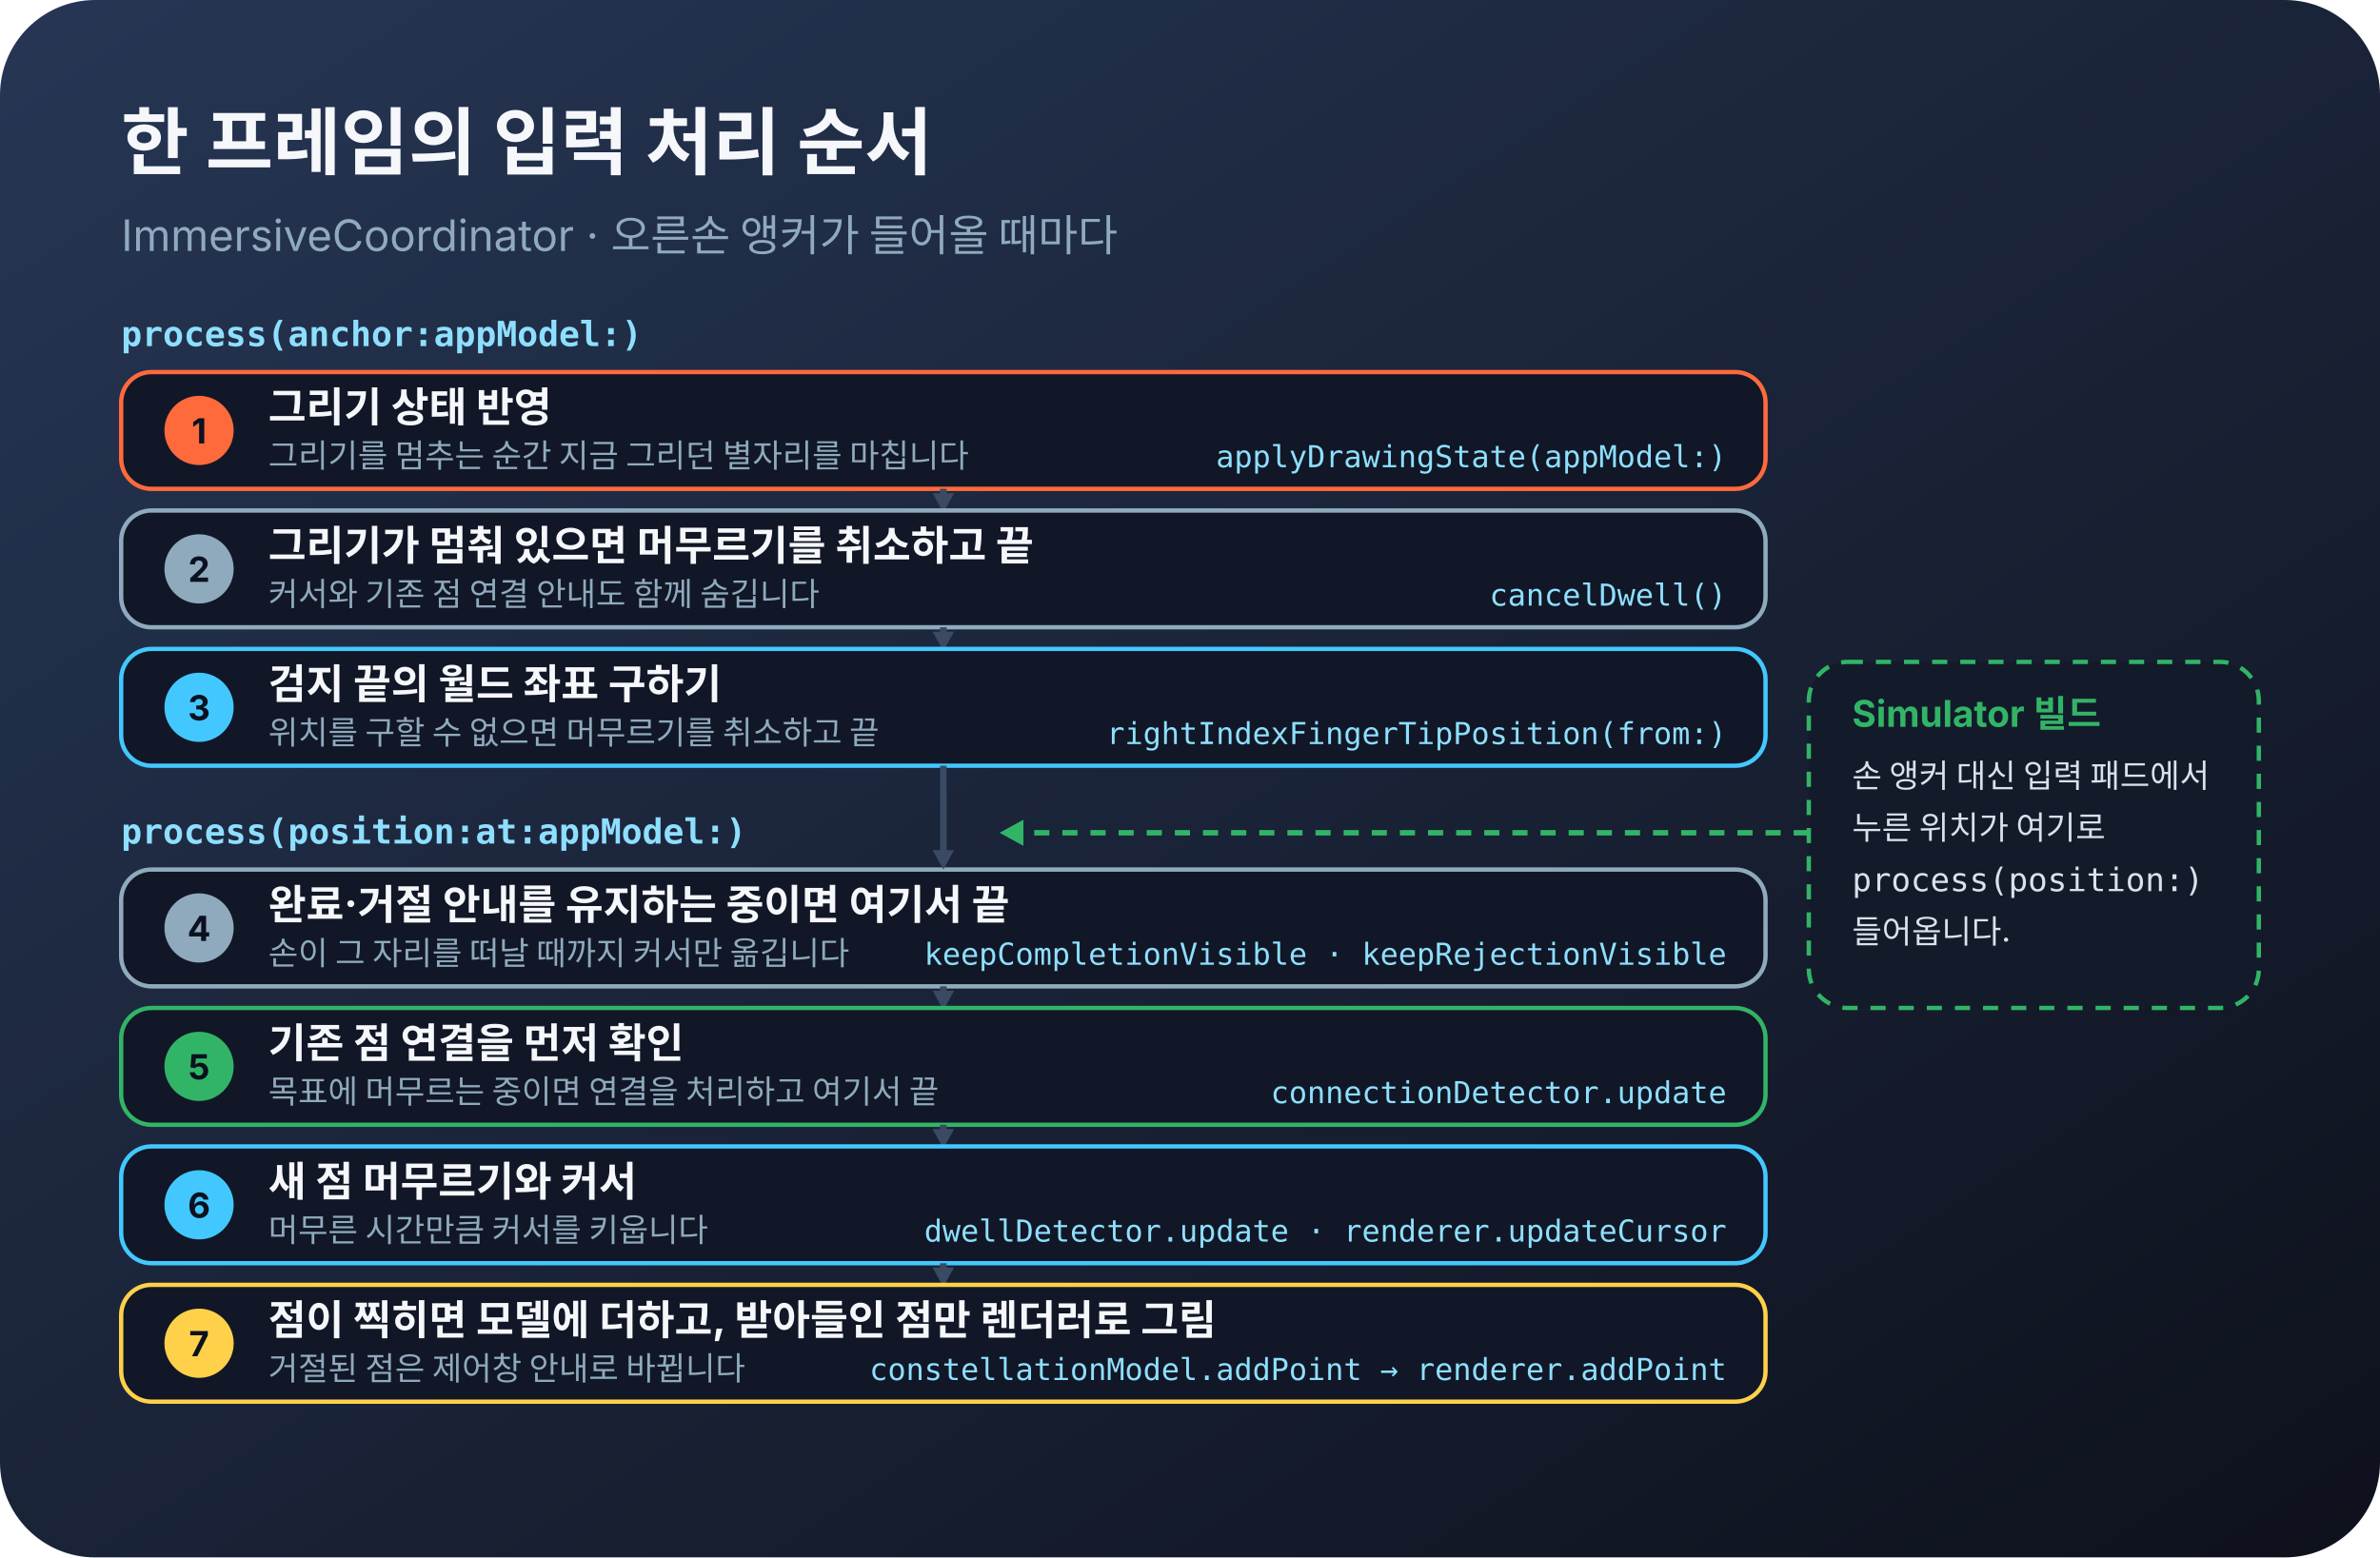
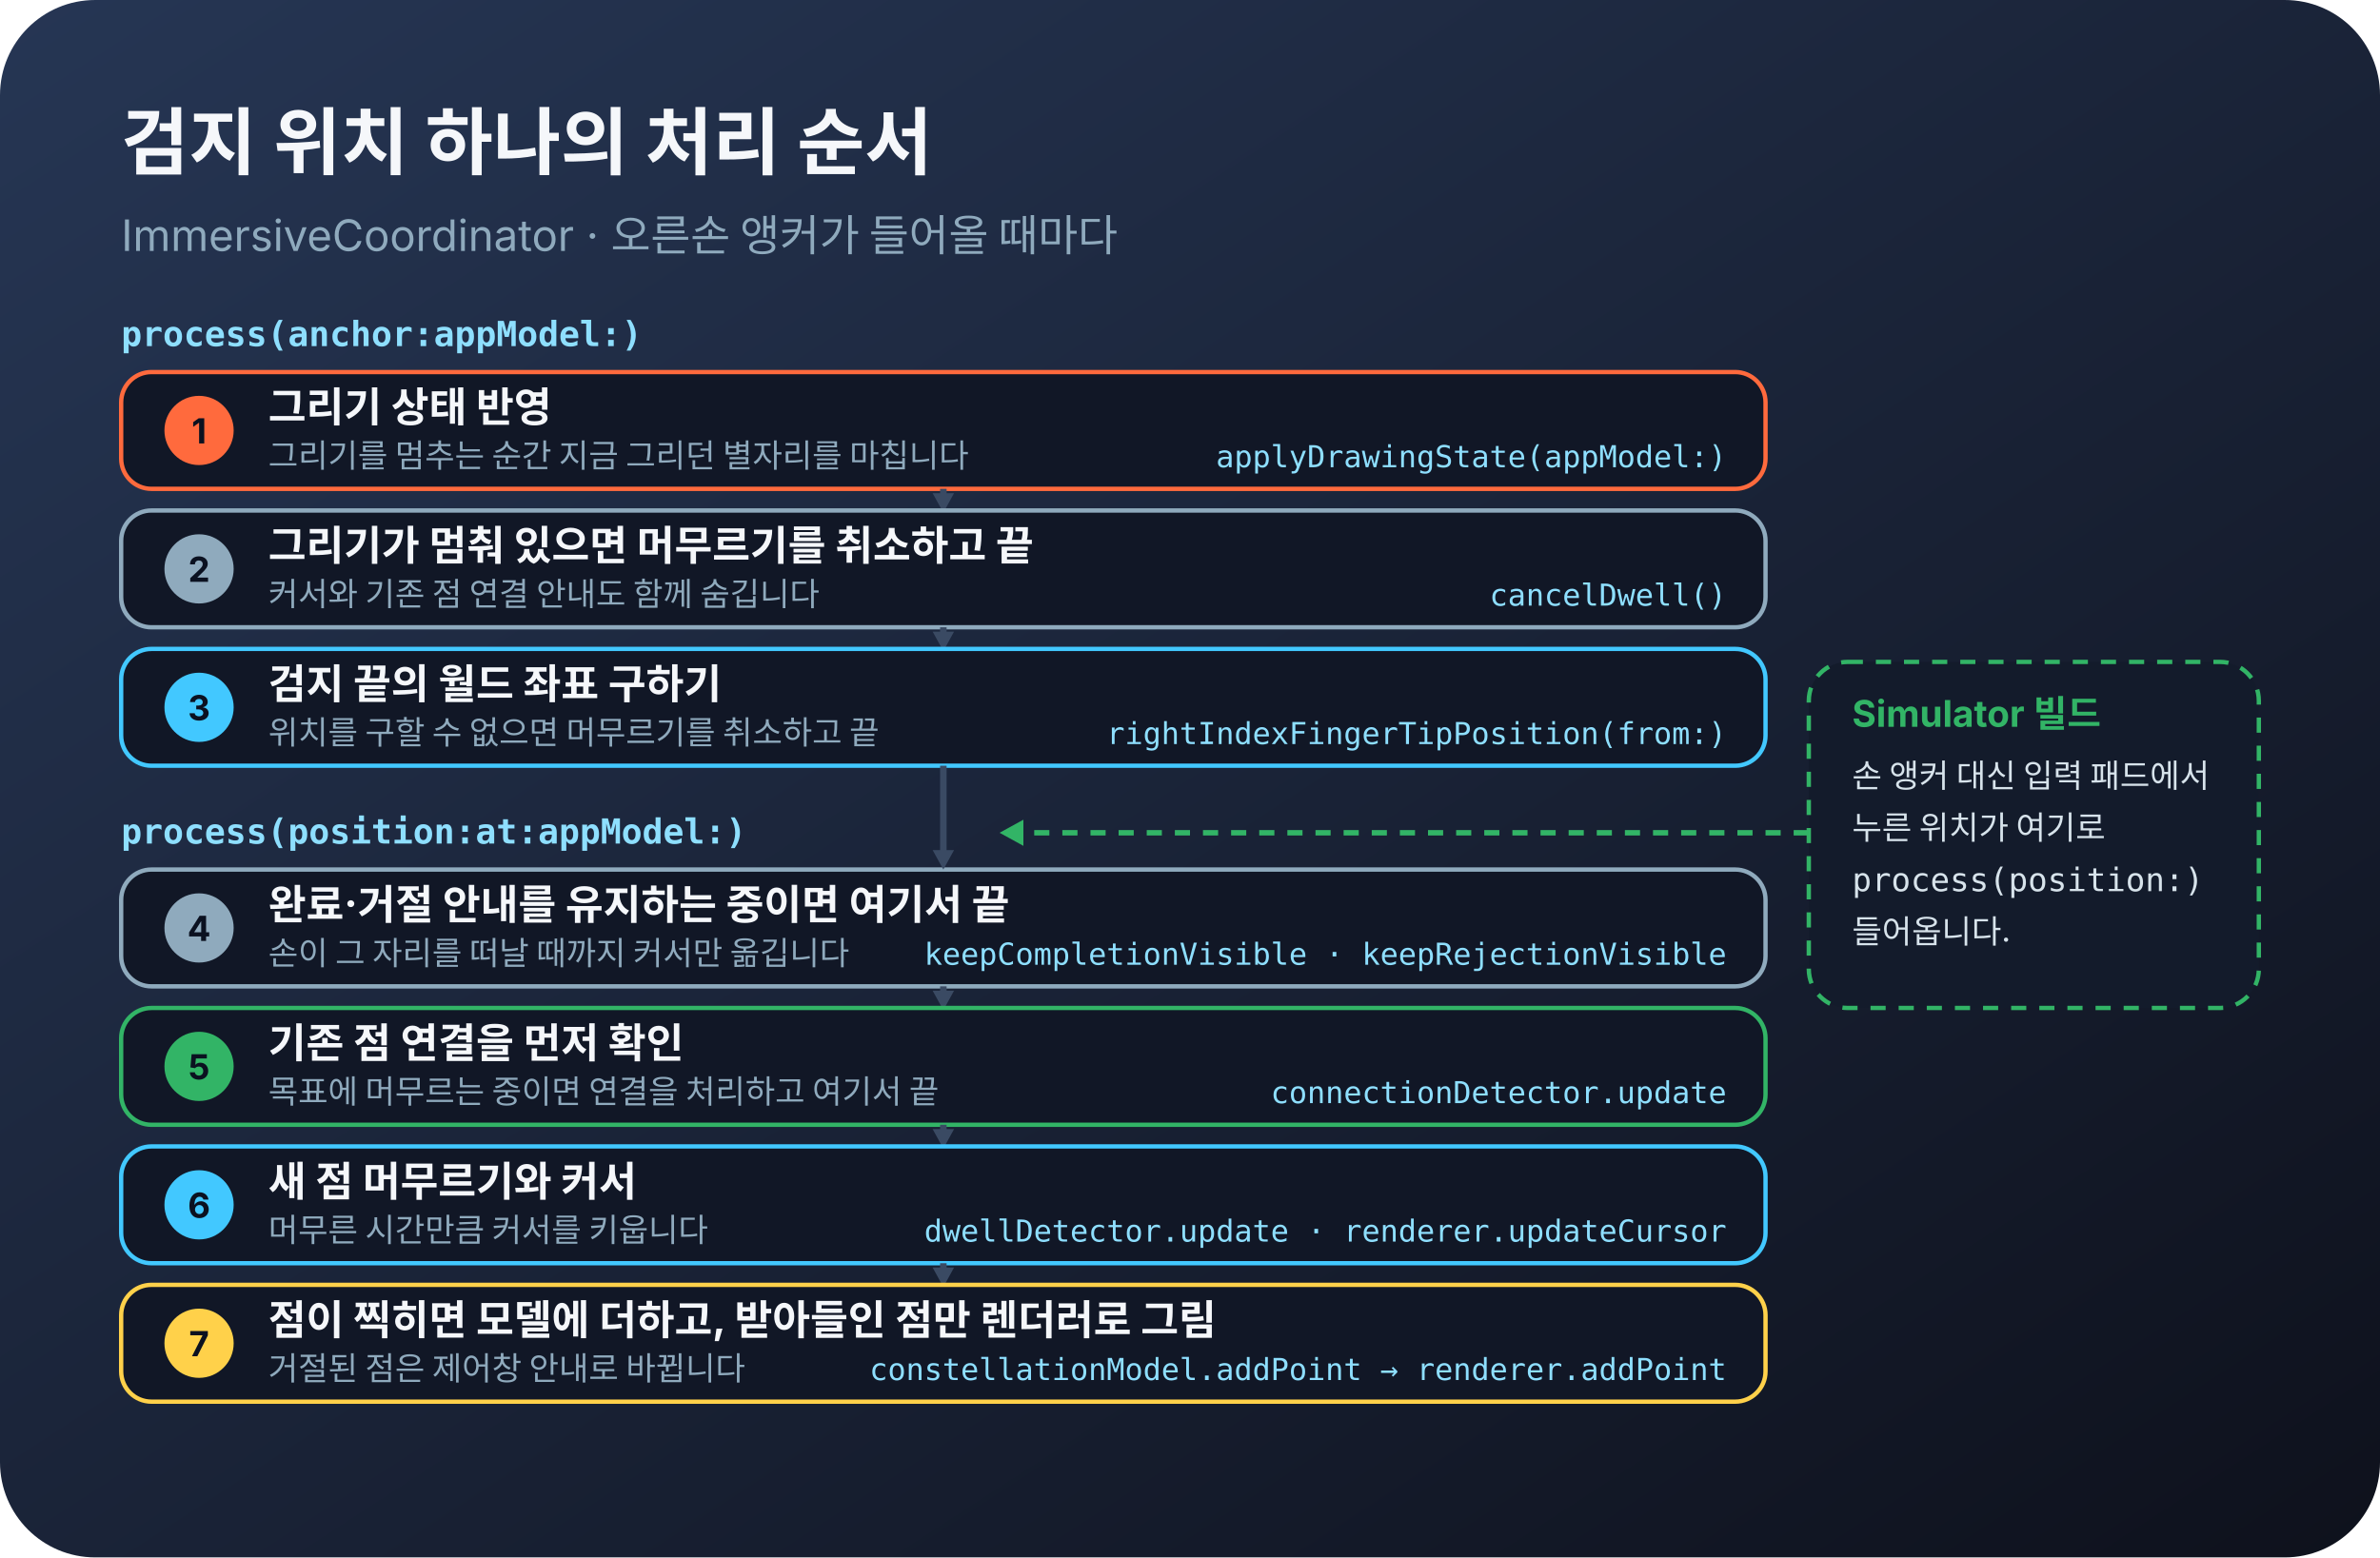
<svg xmlns="http://www.w3.org/2000/svg" width="1100" height="720" viewBox="0 0 1100 720" role="img" aria-labelledby="t d">
  <defs>
    <linearGradient id="bg" x1="0" y1="0" x2="1" y2="1">
      <stop stop-color="#263654" />
      <stop offset="1" stop-color="#0e111c" />
    </linearGradient>
    <linearGradient id="glass" x1="0" y1="0" x2="1" y2="1">
      <stop stop-color="#ffffff" stop-opacity=".22" />
      <stop offset="1" stop-color="#8adfff" stop-opacity=".07" />
    </linearGradient>
    <marker id="head" viewBox="0 0 12 12" refX="9" refY="6" markerWidth="7" markerHeight="7" orient="auto-start-reverse">
      <path d="M1 1 L11 6 L1 11 z" fill="#42c8ff" />
    </marker>
    <marker id="headw" viewBox="0 0 12 12" refX="9" refY="6" markerWidth="7" markerHeight="7" orient="auto-start-reverse">
      <path d="M1 1 L11 6 L1 11 z" fill="#8faabd" />
    </marker>
  </defs>
  <rect x="0" y="0" width="1100" height="720" rx="44" fill="url(#bg)" />
-   <text x="56" y="78" fill="#f5f7fa" font-family="-apple-system,'SF Pro Text','Apple SD Gothic Neo',sans-serif" font-size="34" font-weight="700" text-anchor="start">한 프레임의 입력 처리 순서</text>
+   <text x="56" y="78" fill="#f5f7fa" font-family="-apple-system,'SF Pro Text','Apple SD Gothic Neo',sans-serif" font-size="34" font-weight="700" text-anchor="start">검지 위치 하나의 처리 순서</text>
  <text x="56" y="116" fill="#8faabd" font-family="-apple-system,'SF Pro Text','Apple SD Gothic Neo',sans-serif" font-size="20" font-weight="400" text-anchor="start">ImmersiveCoordinator · 오른손 앵커가 들어올 때마다</text>
  <text x="56" y="160" fill="#8edfff" font-family="ui-monospace,'SFMono-Regular',Menlo,monospace" font-size="16" font-weight="650" text-anchor="start">process(anchor:appModel:)</text>
  <rect x="56" y="172" width="760" height="54" rx="14" fill="#111726" stroke="#ff6a3d" stroke-width="2" />
  <circle cx="92" cy="199" r="16" fill="#ff6a3d" />
  <text x="92" y="205" fill="#0b1120" font-family="-apple-system,'SF Pro Text','Apple SD Gothic Neo',sans-serif" font-size="16" font-weight="700" text-anchor="middle">1</text>
  <text x="124" y="195" fill="#f5f7fa" font-family="-apple-system,'SF Pro Text','Apple SD Gothic Neo',sans-serif" font-size="19" font-weight="650" text-anchor="start">그리기 상태 반영</text>
  <text x="124" y="216" fill="#8faabd" font-family="-apple-system,'SF Pro Text','Apple SD Gothic Neo',sans-serif" font-size="15" font-weight="400" text-anchor="start">그리기를 멈추는 순간 지금 그리던 별자리를 마칩니다</text>
  <text x="798" y="216" fill="#8edfff" font-family="ui-monospace,'SFMono-Regular',Menlo,monospace" font-size="14" font-weight="500" text-anchor="end">applyDrawingState(appModel:)</text>
  <path d="M436 226 v 3" stroke="#3a4a63" stroke-width="3" />
  <path d="M0 0 L-9 4.95 L-9 -4.95 z" fill="#3a4a63" transform="translate(436 237) rotate(90)" />
  <rect x="56" y="236" width="760" height="54" rx="14" fill="#111726" stroke="#8faabd" stroke-width="2" />
  <circle cx="92" cy="263" r="16" fill="#8faabd" />
  <text x="92" y="269" fill="#0b1120" font-family="-apple-system,'SF Pro Text','Apple SD Gothic Neo',sans-serif" font-size="16" font-weight="700" text-anchor="middle">2</text>
  <text x="124" y="259" fill="#f5f7fa" font-family="-apple-system,'SF Pro Text','Apple SD Gothic Neo',sans-serif" font-size="19" font-weight="650" text-anchor="start">그리기가 멈춰 있으면 머무르기를 취소하고 끝</text>
  <text x="124" y="280" fill="#8faabd" font-family="-apple-system,'SF Pro Text','Apple SD Gothic Neo',sans-serif" font-size="15" font-weight="400" text-anchor="start">커서와 기존 점 연결 안내도 함께 숨깁니다</text>
  <text x="798" y="280" fill="#8edfff" font-family="ui-monospace,'SFMono-Regular',Menlo,monospace" font-size="14" font-weight="500" text-anchor="end">cancelDwell()</text>
  <path d="M436 290 v 3" stroke="#3a4a63" stroke-width="3" />
  <path d="M0 0 L-9 4.95 L-9 -4.95 z" fill="#3a4a63" transform="translate(436 301) rotate(90)" />
  <rect x="56" y="300" width="760" height="54" rx="14" fill="#111726" stroke="#42c8ff" stroke-width="2" />
  <circle cx="92" cy="327" r="16" fill="#42c8ff" />
  <text x="92" y="333" fill="#0b1120" font-family="-apple-system,'SF Pro Text','Apple SD Gothic Neo',sans-serif" font-size="16" font-weight="700" text-anchor="middle">3</text>
  <text x="124" y="323" fill="#f5f7fa" font-family="-apple-system,'SF Pro Text','Apple SD Gothic Neo',sans-serif" font-size="19" font-weight="650" text-anchor="start">검지 끝의 월드 좌표 구하기</text>
  <text x="124" y="344" fill="#8faabd" font-family="-apple-system,'SF Pro Text','Apple SD Gothic Neo',sans-serif" font-size="15" font-weight="400" text-anchor="start">위치를 구할 수 없으면 머무르기를 취소하고 끝</text>
  <text x="798" y="344" fill="#8edfff" font-family="ui-monospace,'SFMono-Regular',Menlo,monospace" font-size="14" font-weight="500" text-anchor="end">rightIndexFingerTipPosition(from:)</text>
  <text x="56" y="390" fill="#8edfff" font-family="ui-monospace,'SFMono-Regular',Menlo,monospace" font-size="16" font-weight="650" text-anchor="start">process(position:at:appModel:)</text>
  <rect x="56" y="402" width="760" height="54" rx="14" fill="#111726" stroke="#8faabd" stroke-width="2" />
  <circle cx="92" cy="429" r="16" fill="#8faabd" />
  <text x="92" y="435" fill="#0b1120" font-family="-apple-system,'SF Pro Text','Apple SD Gothic Neo',sans-serif" font-size="16" font-weight="700" text-anchor="middle">4</text>
  <text x="124" y="425" fill="#f5f7fa" font-family="-apple-system,'SF Pro Text','Apple SD Gothic Neo',sans-serif" font-size="19" font-weight="650" text-anchor="start">완료·거절 안내를 유지하는 중이면 여기서 끝</text>
  <text x="124" y="446" fill="#8faabd" font-family="-apple-system,'SF Pro Text','Apple SD Gothic Neo',sans-serif" font-size="15" font-weight="400" text-anchor="start">손이 그 자리를 떠날 때까지 커서만 옮깁니다</text>
  <text x="798" y="446" fill="#8edfff" font-family="ui-monospace,'SFMono-Regular',Menlo,monospace" font-size="14" font-weight="500" text-anchor="end">keepCompletionVisible · keepRejectionVisible</text>
  <path d="M436 456 v 3" stroke="#3a4a63" stroke-width="3" />
  <path d="M0 0 L-9 4.95 L-9 -4.95 z" fill="#3a4a63" transform="translate(436 467) rotate(90)" />
  <rect x="56" y="466" width="760" height="54" rx="14" fill="#111726" stroke="#32b466" stroke-width="2" />
  <circle cx="92" cy="493" r="16" fill="#32b466" />
  <text x="92" y="499" fill="#0b1120" font-family="-apple-system,'SF Pro Text','Apple SD Gothic Neo',sans-serif" font-size="16" font-weight="700" text-anchor="middle">5</text>
  <text x="124" y="489" fill="#f5f7fa" font-family="-apple-system,'SF Pro Text','Apple SD Gothic Neo',sans-serif" font-size="19" font-weight="650" text-anchor="start">기존 점 연결을 먼저 확인</text>
  <text x="124" y="510" fill="#8faabd" font-family="-apple-system,'SF Pro Text','Apple SD Gothic Neo',sans-serif" font-size="15" font-weight="400" text-anchor="start">목표에 머무르는 중이면 연결을 처리하고 여기서 끝</text>
  <text x="798" y="510" fill="#8edfff" font-family="ui-monospace,'SFMono-Regular',Menlo,monospace" font-size="14" font-weight="500" text-anchor="end">connectionDetector.update</text>
  <path d="M436 520 v 3" stroke="#3a4a63" stroke-width="3" />
  <path d="M0 0 L-9 4.95 L-9 -4.95 z" fill="#3a4a63" transform="translate(436 531) rotate(90)" />
  <rect x="56" y="530" width="760" height="54" rx="14" fill="#111726" stroke="#42c8ff" stroke-width="2" />
  <circle cx="92" cy="557" r="16" fill="#42c8ff" />
  <text x="92" y="563" fill="#0b1120" font-family="-apple-system,'SF Pro Text','Apple SD Gothic Neo',sans-serif" font-size="16" font-weight="700" text-anchor="middle">6</text>
  <text x="124" y="553" fill="#f5f7fa" font-family="-apple-system,'SF Pro Text','Apple SD Gothic Neo',sans-serif" font-size="19" font-weight="650" text-anchor="start">새 점 머무르기와 커서</text>
  <text x="124" y="574" fill="#8faabd" font-family="-apple-system,'SF Pro Text','Apple SD Gothic Neo',sans-serif" font-size="15" font-weight="400" text-anchor="start">머무른 시간만큼 커서를 키웁니다</text>
  <text x="798" y="574" fill="#8edfff" font-family="ui-monospace,'SFMono-Regular',Menlo,monospace" font-size="14" font-weight="500" text-anchor="end">dwellDetector.update · renderer.updateCursor</text>
  <path d="M436 584 v 3" stroke="#3a4a63" stroke-width="3" />
  <path d="M0 0 L-9 4.95 L-9 -4.95 z" fill="#3a4a63" transform="translate(436 595) rotate(90)" />
  <rect x="56" y="594" width="760" height="54" rx="14" fill="#111726" stroke="#ffd14a" stroke-width="2" />
  <circle cx="92" cy="621" r="16" fill="#ffd14a" />
  <text x="92" y="627" fill="#0b1120" font-family="-apple-system,'SF Pro Text','Apple SD Gothic Neo',sans-serif" font-size="16" font-weight="700" text-anchor="middle">7</text>
  <text x="124" y="617" fill="#f5f7fa" font-family="-apple-system,'SF Pro Text','Apple SD Gothic Neo',sans-serif" font-size="19" font-weight="650" text-anchor="start">점이 찍히면 모델에 더하고, 받아들인 점만 렌더러로 그림</text>
  <text x="124" y="638" fill="#8faabd" font-family="-apple-system,'SF Pro Text','Apple SD Gothic Neo',sans-serif" font-size="15" font-weight="400" text-anchor="start">거절된 점은 제어창 안내로 바뀝니다</text>
  <text x="798" y="638" fill="#8edfff" font-family="ui-monospace,'SFMono-Regular',Menlo,monospace" font-size="14" font-weight="500" text-anchor="end">constellationModel.addPoint → renderer.addPoint</text>
  <path d="M436 354 V 394" stroke="#3a4a63" stroke-width="3" />
  <path d="M0 0 L-9 4.95 L-9 -4.95 z" fill="#3a4a63" transform="translate(436 402) rotate(90)" />
  <rect x="836" y="306" width="208" height="160" rx="18" fill="#131b2b" stroke="#32b466" stroke-width="2" stroke-dasharray="7 6" />
  <text x="856" y="336" fill="#32b466" font-family="-apple-system,'SF Pro Text','Apple SD Gothic Neo',sans-serif" font-size="17" font-weight="650" text-anchor="start">Simulator 빌드</text>
  <text x="856" y="364" fill="#d7e3eb" font-family="-apple-system,'SF Pro Text','Apple SD Gothic Neo',sans-serif" font-size="15" font-weight="400" text-anchor="start">손 앵커 대신 입력 패드에서</text>
  <text x="856" y="388" fill="#d7e3eb" font-family="-apple-system,'SF Pro Text','Apple SD Gothic Neo',sans-serif" font-size="15" font-weight="400" text-anchor="start">누른 위치가 여기로</text>
  <text x="856" y="412" fill="#d7e3eb" font-family="ui-monospace,'SFMono-Regular',Menlo,monospace" font-size="15" font-weight="400" text-anchor="start">process(position:)</text>
  <text x="856" y="436" fill="#d7e3eb" font-family="-apple-system,'SF Pro Text','Apple SD Gothic Neo',sans-serif" font-size="15" font-weight="400" text-anchor="start">들어옵니다.</text>
  <path d="M836 385 H 470" stroke="#32b466" stroke-width="2.5" stroke-dasharray="7 6" />
  <path d="M0 0 L-11 6.05 L-11 -6.05 z" fill="#32b466" transform="translate(462 385) rotate(180)" />
</svg>
